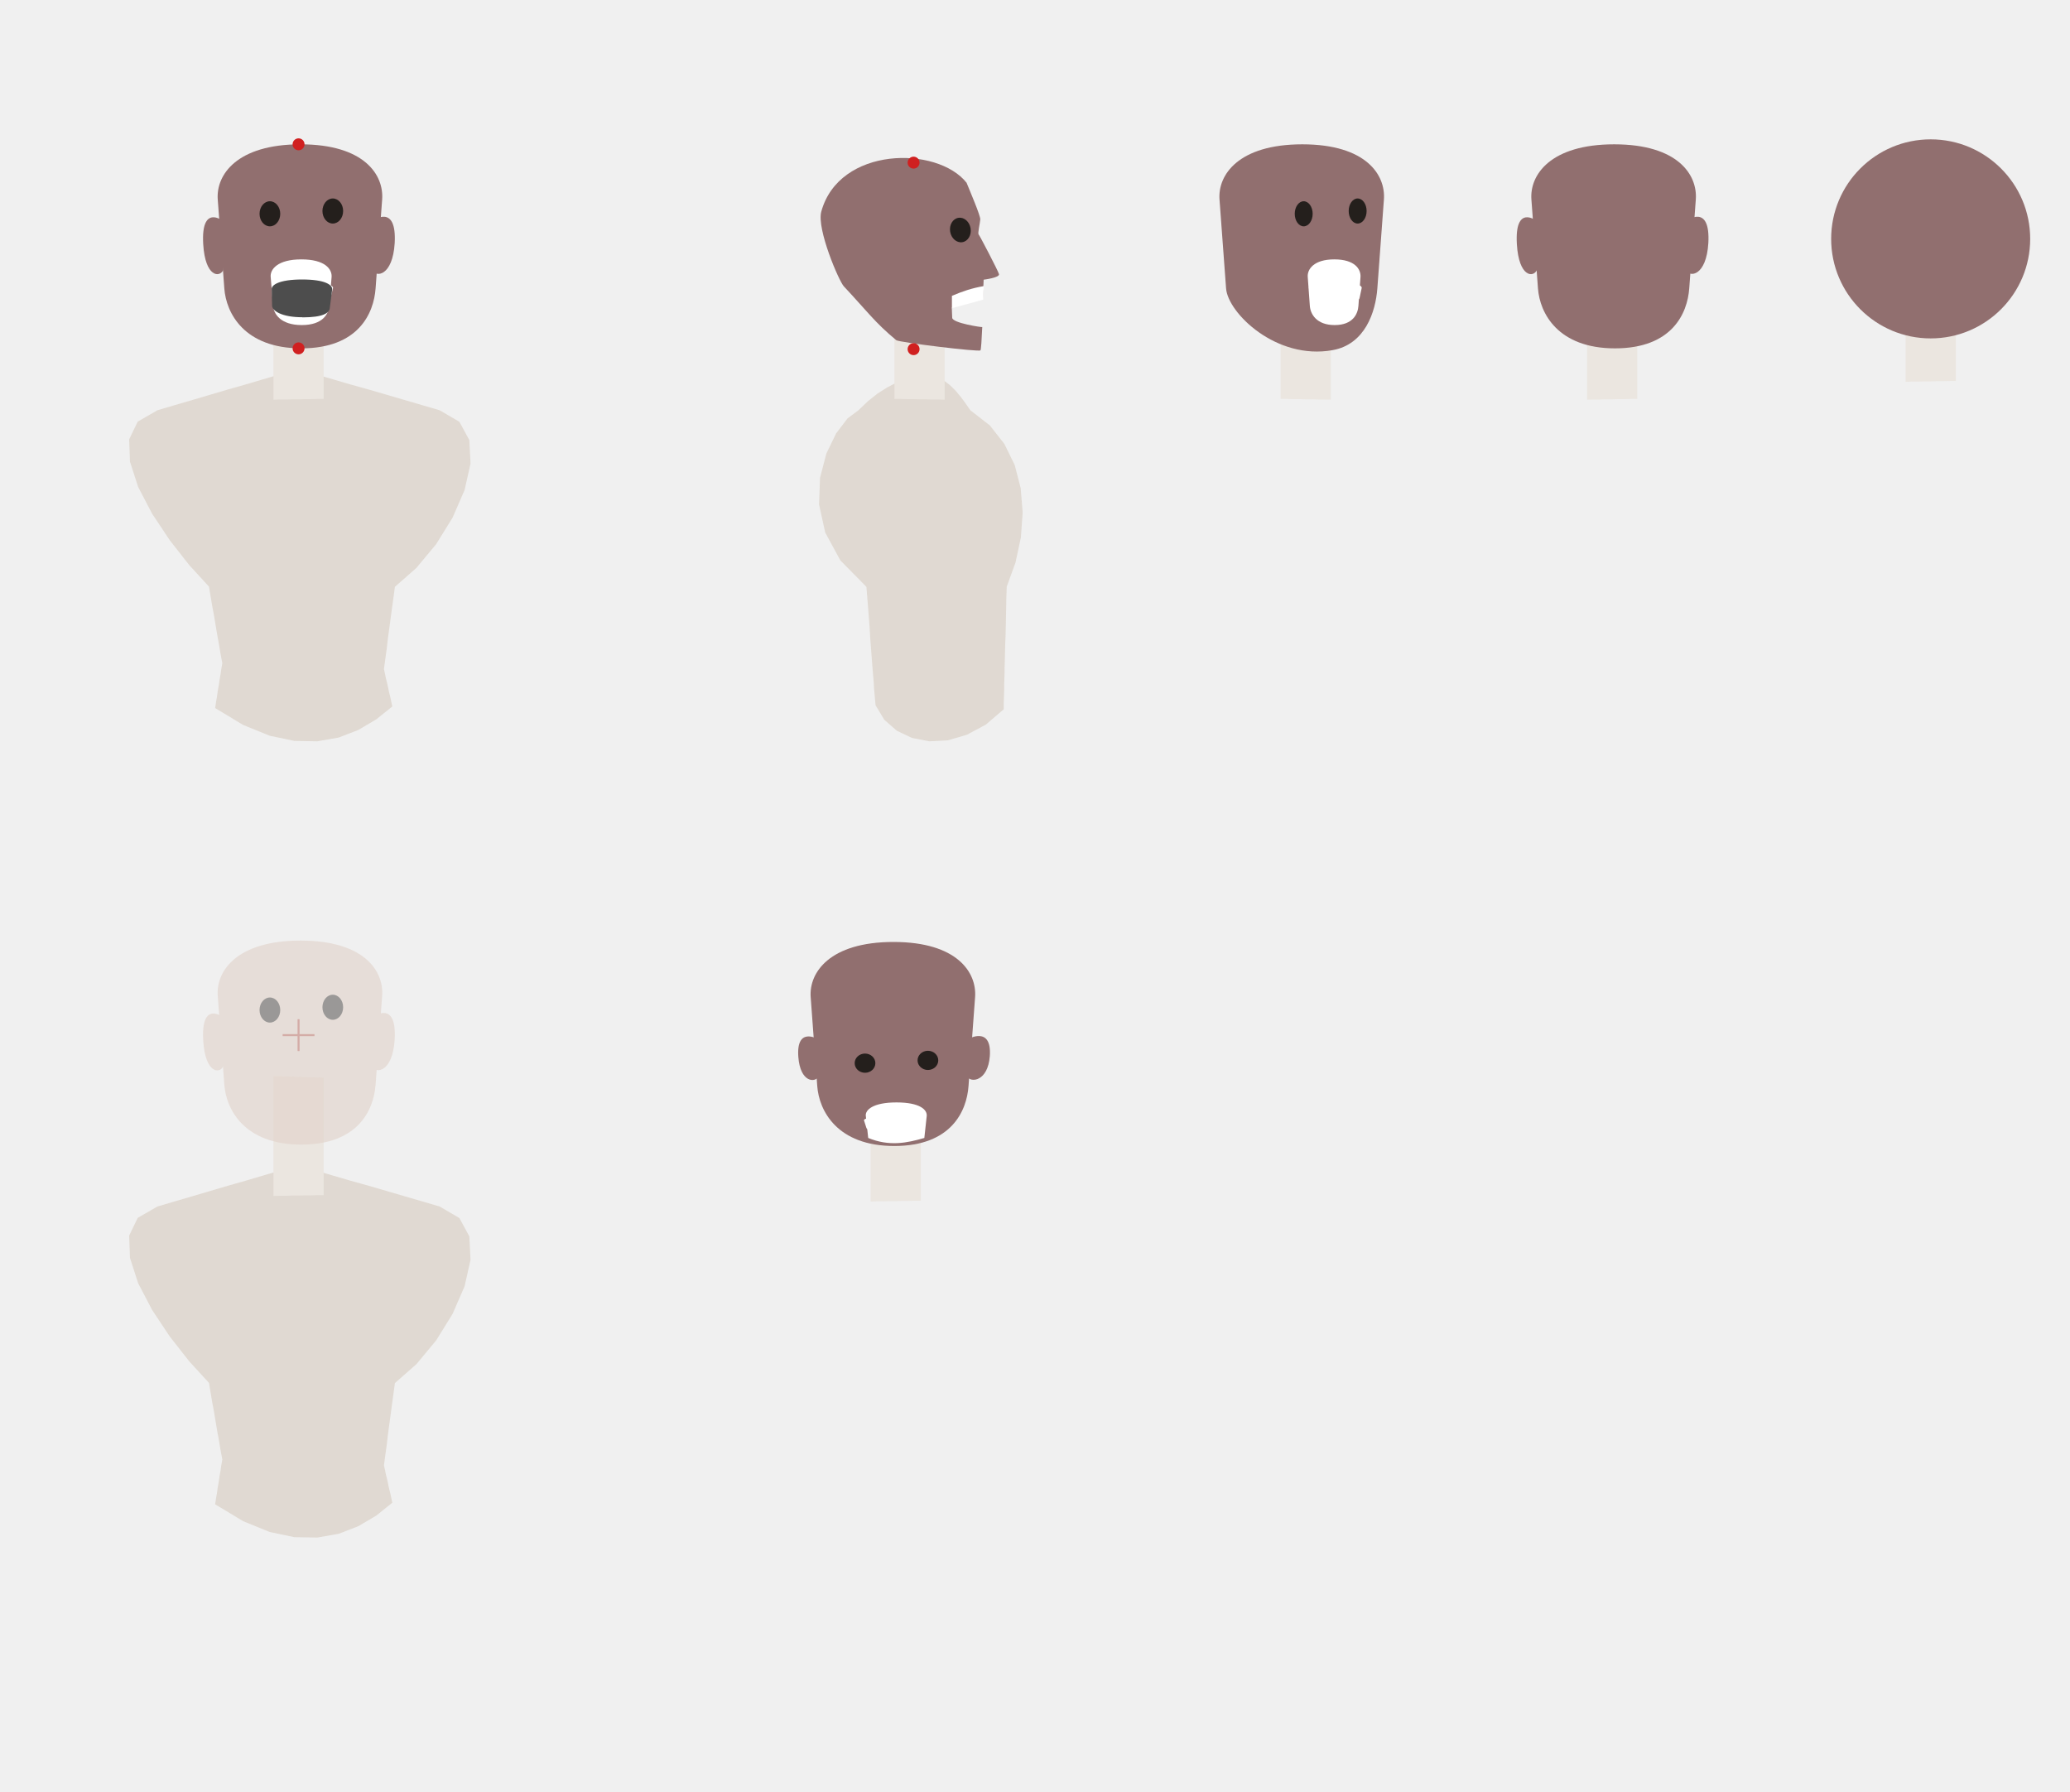
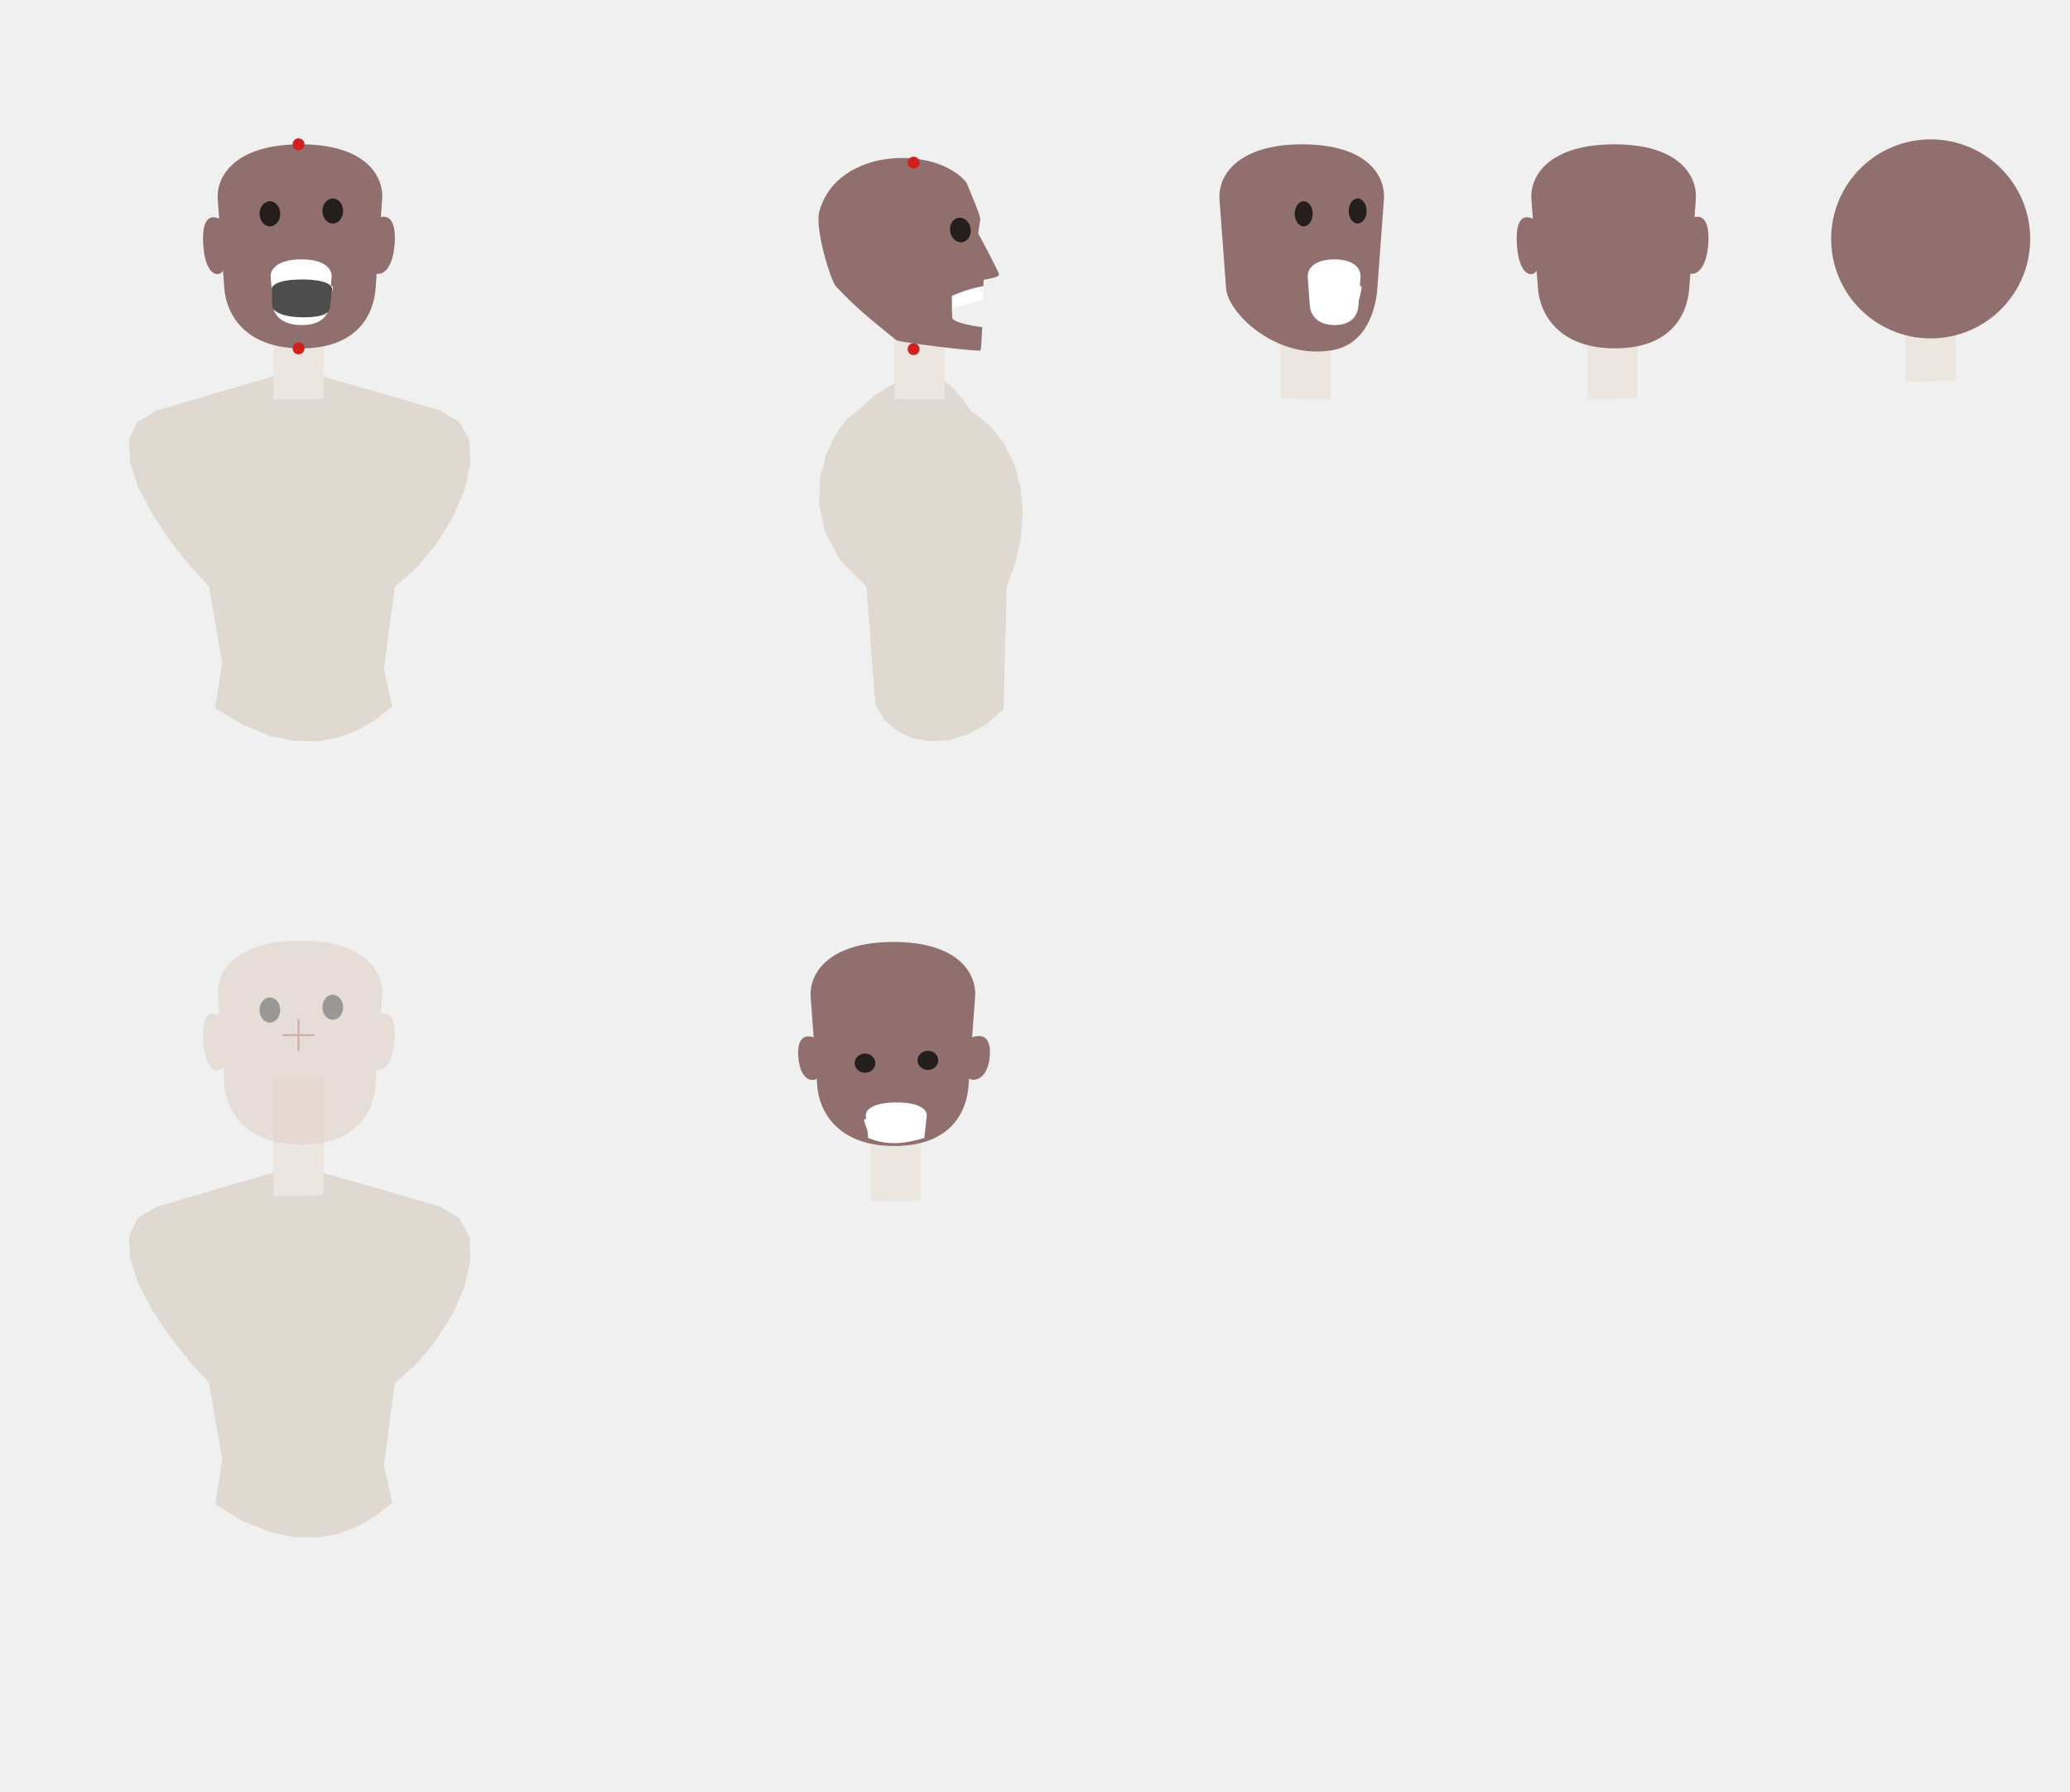
<svg xmlns="http://www.w3.org/2000/svg" width="2080" height="1800" viewBox="-1.5 -1.2 10.4 9" version="1.1" id="svg771" xml:space="preserve">
  <defs id="defs775" />
  <g id="g48">
    <g opacity="0.7" id="g8">
-       <path d="M-0.709 0.861L-0.621 0.835L-0.532 0.809L-0.444 0.783L-0.356 0.757L-0.268 0.732L-0.18 0.706L-0.092 0.68L-0.004 0.654L0.085 0.68L0.174 0.706L0.263 0.732L0.353 0.757L0.442 0.783L0.531 0.809L0.62 0.835L0.709 0.861L0.808 0.919L0.858 1.011L0.864 1.129L0.834 1.262L0.774 1.4L0.691 1.534L0.592 1.653L0.484 1.748L0.477 1.8L0.47 1.851L0.463 1.903L0.456 1.955L0.449 2.006L0.443 2.058L0.436 2.109L0.429 2.161L0.434 2.184L0.439 2.208L0.445 2.232L0.45 2.255L0.455 2.279L0.461 2.302L0.466 2.326L0.471 2.349L0.39 2.414L0.3 2.467L0.202 2.505L0.094 2.524L-0.021 2.522L-0.145 2.496L-0.278 2.442L-0.419 2.357L-0.415 2.329L-0.41 2.301L-0.406 2.272L-0.401 2.244L-0.397 2.216L-0.392 2.188L-0.388 2.16L-0.383 2.132L-0.392 2.084L-0.4 2.036L-0.409 1.987L-0.417 1.939L-0.425 1.891L-0.434 1.843L-0.442 1.795L-0.45 1.747L-0.549 1.639L-0.647 1.514L-0.736 1.38L-0.806 1.246L-0.847 1.119L-0.851 1.007L-0.808 0.918Z" fill="#d9cfc4" />
-       <path d="M-0.126 0.808L-0.126 0.733L-0.126 0.657L-0.126 0.582L-0.126 0.507L-0.126 0.432L-0.126 0.357L-0.126 0.282L-0.126 0.207L-0.095 0.207L-0.063 0.208L-0.032 0.209L0 0.21L0.032 0.211L0.063 0.212L0.095 0.213L0.126 0.214L0.126 0.287L0.126 0.361L0.126 0.435L0.126 0.509L0.126 0.582L0.126 0.656L0.126 0.73L0.126 0.804L0.095 0.804L0.063 0.805L0.032 0.805L0 0.806L-0.032 0.806L-0.063 0.807L-0.095 0.807Z" fill="#e8e1d9" />
-       <path d="M-0.08 0H0.08M0 -0.08V0.08" stroke="#b04040" stroke-width="0.01" fill="none" />
+       <path d="M-0.709 0.861L-0.621 0.835L-0.532 0.809L-0.444 0.783L-0.356 0.757L-0.268 0.732L-0.18 0.706L-0.092 0.68L-0.004 0.654L0.085 0.68L0.174 0.706L0.263 0.732L0.353 0.757L0.442 0.783L0.531 0.809L0.62 0.835L0.709 0.861L0.808 0.919L0.858 1.011L0.864 1.129L0.834 1.262L0.774 1.4L0.691 1.534L0.592 1.653L0.484 1.748L0.477 1.8L0.47 1.851L0.463 1.903L0.456 1.955L0.449 2.006L0.443 2.058L0.436 2.109L0.429 2.161L0.434 2.184L0.439 2.208L0.445 2.232L0.45 2.255L0.455 2.279L0.461 2.302L0.466 2.326L0.471 2.349L0.39 2.414L0.3 2.467L0.202 2.505L0.094 2.524L-0.021 2.522L-0.145 2.496L-0.278 2.442L-0.419 2.357L-0.415 2.329L-0.41 2.301L-0.406 2.272L-0.401 2.244L-0.397 2.216L-0.392 2.188L-0.388 2.16L-0.383 2.132L-0.392 2.084L-0.4 2.036L-0.409 1.987L-0.417 1.939L-0.425 1.891L-0.434 1.843L-0.442 1.795L-0.45 1.747L-0.549 1.639L-0.647 1.514L-0.736 1.38L-0.806 1.246L-0.847 1.119L-0.851 1.007L-0.808 0.918Z" fill="#d9cfc4" id="path4" />
+       <path d="M-0.126 0.808L-0.126 0.733L-0.126 0.657L-0.126 0.582L-0.126 0.507L-0.126 0.432L-0.126 0.357L-0.126 0.282L-0.126 0.207L-0.095 0.207L-0.063 0.208L-0.032 0.209L0 0.21L0.032 0.211L0.063 0.212L0.095 0.213L0.126 0.214L0.126 0.287L0.126 0.361L0.126 0.435L0.126 0.509L0.126 0.582L0.126 0.656L0.126 0.73L0.126 0.804L0.095 0.804L0.063 0.805L0.032 0.805L0 0.806L-0.032 0.806L-0.063 0.807L-0.095 0.807Z" fill="#e8e1d9" id="path6" />
+       <path d="M-0.08 0H0.08M0 -0.08V0.08" stroke="#b04040" stroke-width="0.01" fill="none" id="path8" />
    </g>
    <g id="g16">
      <path style="fill:#916f6f;stroke-width:0.015" d="m 0.014,0.55 c 0.288,0 0.364,-0.177 0.373,-0.301 l 0.033,-0.447 c 0.009,-0.123 -0.089,-0.277 -0.41,-0.277 -0.321,0 -0.425,0.154 -0.416,0.277 l 0.033,0.447 c 0.009,0.123 0.099,0.301 0.387,0.301 z" id="path10" />
      <path style="fill:#916f6f;fill-opacity:1;stroke-width:0.015" d="m 0.37,0.156 0.003,-0.246 c 5.574e-4,-0.002 0.121,-0.091 0.11,0.111 -0.01,0.166 -0.095,0.175 -0.113,0.135 z" id="path12" />
      <path style="fill:#916f6f;fill-opacity:1;stroke-width:0.015" d="m -0.378,0.156 -0.003,-0.246 c -5.575e-4,-0.002 -0.11,-0.085 -0.098,0.117 0.01,0.166 0.083,0.169 0.101,0.129 z" id="path14" />
    </g>
    <g id="g22">
      <ellipse style="fill:#241f1c;stroke-width:0.015" cx="-0.144" cy="-0.126" rx="0.052" ry="0.063" id="ellipse18" />
      <ellipse style="fill:#241f1c;stroke-width:0.015" cx="0.172" cy="-0.14" rx="0.052" ry="0.063" id="ellipse20" />
    </g>
    <g id="g28">
      <g id="g26">
        <path style="fill:#ffffff;fill-opacity:1;stroke-width:0.015" d="m 0.027,0.332 c 0.087,0 0.11,-0.016 0.113,-0.027 l 0.01,-0.04 c 0.003,-0.011 -0.027,-0.025 -0.124,-0.025 -0.097,0 -0.128,0.014 -0.126,0.025 l 0.01,0.04 c 0.003,0.011 0.03,0.027 0.117,0.027 z" id="path24" />
      </g>
    </g>
    <g id="g34">
      <g id="g32">
        <path style="fill:#ffffff;fill-opacity:1;stroke-width:0.015" d="m 0.023,0.329 c 0.107,0 0.135,-0.019 0.138,-0.033 l 0.012,-0.049 c 0.003,-0.013 -0.033,-0.03 -0.152,-0.03 -0.119,0 -0.158,0.017 -0.154,0.03 l 0.012,0.049 c 0.003,0.013 0.037,0.033 0.144,0.033 z" id="path30" />
      </g>
    </g>
    <g id="g40">
      <g id="g38">
        <path style="fill:#ffffff;fill-opacity:1;stroke-width:0.015" d="m 0.016,0.433 c 0.107,0 0.135,-0.057 0.138,-0.097 l 0.012,-0.144 c 0.003,-0.04 -0.033,-0.089 -0.152,-0.089 -0.119,0 -0.158,0.05 -0.154,0.089 l 0.012,0.144 c 0.003,0.04 0.037,0.097 0.144,0.097 z" id="path36" />
      </g>
      <g id="g38-0" transform="matrix(0.9922397,0,0,0.5749407,0.00402333,0.1453661)" style="fill:#4d4d4d;stroke-width:1.324">
        <path style="fill:#4d4d4d;fill-opacity:1;stroke-width:0.02" d="m 0.016,0.433 c 0.107,0 0.135,-0.04 0.138,-0.08 l 0.012,-0.162 c 0.003,-0.04 -0.033,-0.089 -0.152,-0.089 -0.119,0 -0.158,0.05 -0.154,0.089 l 0.002,0.144 c 0.003,0.04 0.047,0.097 0.154,0.097 z" id="path36-9" />
      </g>
    </g>
    <g id="g46">
      <circle cx="0" cy="-0.475" r="0.03" fill="#d02020" id="circle42" />
      <circle cx="0" cy="0.55" r="0.03" fill="#d02020" id="circle44" />
    </g>
  </g>
  <g transform="translate(3 0)" id="g90">
    <g opacity="0.7" id="g56">
-       <path d="M0.375 0.861L0.364 0.845L0.348 0.822L0.328 0.795L0.303 0.765L0.273 0.735L0.236 0.707L0.193 0.681L0.142 0.66L0.115 0.674L0.082 0.687L0.044 0.703L0.002 0.723L-0.044 0.747L-0.091 0.777L-0.139 0.815L-0.187 0.861L-0.242 0.902L-0.299 0.977L-0.348 1.078L-0.38 1.2L-0.385 1.334L-0.354 1.475L-0.278 1.615L-0.147 1.748L-0.143 1.797L-0.139 1.847L-0.135 1.898L-0.131 1.95L-0.128 2.003L-0.124 2.056L-0.12 2.108L-0.116 2.161L-0.114 2.184L-0.112 2.208L-0.11 2.231L-0.109 2.254L-0.107 2.277L-0.105 2.299L-0.103 2.321L-0.101 2.343L-0.057 2.416L0.006 2.471L0.082 2.507L0.169 2.524L0.262 2.519L0.358 2.491L0.453 2.44L0.543 2.363L0.543 2.331L0.544 2.299L0.545 2.269L0.545 2.24L0.546 2.212L0.547 2.185L0.547 2.158L0.548 2.132L0.549 2.087L0.55 2.042L0.552 1.997L0.553 1.952L0.554 1.904L0.555 1.855L0.556 1.803L0.558 1.747L0.602 1.626L0.629 1.5L0.638 1.375L0.628 1.252L0.598 1.136L0.546 1.03L0.473 0.937Z" fill="#d9cfc4" />
-       <path d="M0.246 0.808L0.246 0.733L0.246 0.657L0.246 0.582L0.246 0.507L0.246 0.432L0.246 0.357L0.246 0.282L0.246 0.207L0.215 0.207L0.183 0.208L0.152 0.209L0.12 0.21L0.088 0.211L0.057 0.212L0.025 0.213L-0.006 0.214L-0.006 0.287L-0.006 0.361L-0.006 0.435L-0.006 0.509L-0.006 0.582L-0.006 0.656L-0.006 0.73L-0.006 0.804L0.025 0.804L0.057 0.805L0.088 0.805L0.12 0.806L0.152 0.806L0.183 0.807L0.215 0.807Z" fill="#e8e1d9" />
-       <path d="M-0.08 0H0.08M0 -0.08V0.08" stroke="#b04040" stroke-width="0.01" fill="none" />
+       <path d="M0.375 0.861L0.364 0.845L0.348 0.822L0.328 0.795L0.303 0.765L0.273 0.735L0.236 0.707L0.193 0.681L0.142 0.66L0.115 0.674L0.082 0.687L0.044 0.703L0.002 0.723L-0.044 0.747L-0.091 0.777L-0.139 0.815L-0.187 0.861L-0.242 0.902L-0.299 0.977L-0.348 1.078L-0.38 1.2L-0.385 1.334L-0.354 1.475L-0.278 1.615L-0.147 1.748L-0.143 1.797L-0.139 1.847L-0.135 1.898L-0.131 1.95L-0.128 2.003L-0.124 2.056L-0.12 2.108L-0.116 2.161L-0.114 2.184L-0.112 2.208L-0.11 2.231L-0.109 2.254L-0.107 2.277L-0.105 2.299L-0.103 2.321L-0.101 2.343L-0.057 2.416L0.006 2.471L0.082 2.507L0.169 2.524L0.262 2.519L0.358 2.491L0.453 2.44L0.543 2.363L0.543 2.331L0.544 2.299L0.545 2.269L0.545 2.24L0.546 2.212L0.547 2.185L0.547 2.158L0.548 2.132L0.549 2.087L0.55 2.042L0.552 1.997L0.553 1.952L0.554 1.904L0.555 1.855L0.556 1.803L0.558 1.747L0.602 1.626L0.629 1.5L0.638 1.375L0.628 1.252L0.598 1.136L0.546 1.03L0.473 0.937Z" fill="#d9cfc4" id="path33" />
+       <path d="M0.246 0.808L0.246 0.733L0.246 0.657L0.246 0.582L0.246 0.507L0.246 0.432L0.246 0.357L0.246 0.282L0.246 0.207L0.215 0.207L0.183 0.208L0.152 0.209L0.12 0.21L0.088 0.211L0.057 0.212L0.025 0.213L-0.006 0.214L-0.006 0.287L-0.006 0.361L-0.006 0.435L-0.006 0.509L-0.006 0.582L-0.006 0.656L-0.006 0.73L-0.006 0.804L0.025 0.804L0.057 0.805L0.088 0.805L0.12 0.806L0.152 0.806L0.183 0.807L0.215 0.807Z" fill="#e8e1d9" id="path35" />
+       <path d="M-0.08 0H0.08M0 -0.08V0.08" stroke="#b04040" stroke-width="0.01" fill="none" id="path37" />
    </g>
    <g id="g60">
-       <path style="fill:#916f6f;fill-opacity:1;stroke:none;stroke-width:0.01" d="m 0.357,-0.28 c 0.017,0.042 0.069,0.163 0.068,0.182 -0.001,0.019 -0.014,0.071 -0.008,0.076 0.005,0.005 0.097,0.181 0.102,0.199 0.005,0.018 -0.077,0.028 -0.077,0.028 0,0 -0.001,0.021 -0.004,0.093 l -0.156,0.048 0.002,0.05 c -3.3837e-4,0.027 0.151,0.049 0.151,0.047 -0.003,0.067 -0.006,0.113 -0.009,0.117 -0.008,0.009 -0.408,-0.04 -0.423,-0.051 -0.107,-0.088 -0.153,-0.153 -0.263,-0.27 -0.025,-0.026 -0.137,-0.288 -0.114,-0.375 0.089,-0.329 0.583,-0.333 0.731,-0.145 z" id="path6654" />
+       <path style="fill:#916f6f;fill-opacity:1;stroke:none;stroke-width:0.01" d="m 0.357,-0.28 c 0.017,0.042 0.069,0.163 0.068,0.182 -0.001,0.019 -0.014,0.071 -0.008,0.076 0.005,0.005 0.097,0.181 0.102,0.199 0.005,0.018 -0.077,0.028 -0.077,0.028 0,0 -0.001,0.021 -0.004,0.093 l -0.156,0.048 0.002,0.05 c -3.3837e-4,0.027 0.151,0.049 0.151,0.047 -0.003,0.067 -0.006,0.113 -0.009,0.117 -0.008,0.009 -0.408,-0.04 -0.423,-0.051 -0.107,-0.088 -0.193,-0.153 -0.303,-0.27 -0.025,-0.026 -0.107,-0.288 -0.084,-0.375 0.089,-0.329 0.593,-0.333 0.741,-0.145 z" id="path6654" />
    </g>
    <g id="g64">
      <ellipse style="fill:#241f1c;stroke-width:0.015" cx="0.328" cy="0.008" rx="0.052" ry="0.062" transform="rotate(-9.201606)" id="ellipse62" />
    </g>
    <g id="g70" style="display:none">
      <g transform="translate(0.07057594,0.1048348)" id="g68" style="fill:#916f6f;fill-opacity:1">
        <path style="fill:#916f6f;fill-opacity:1;stroke-width:0.015" d="m 0.365,0.347 0.002,-0.067 -0.163,0.005 4.5937e-4,0.028 z" id="path66" />
      </g>
    </g>
    <g id="g76" style="display:none">
      <g id="g74" transform="translate(0.01870841,0.04887576)">
        <path style="fill:#ffffff;fill-opacity:1;stroke-width:0.015" d="M 0.417,0.306 0.421,0.245 C 0.367,0.255 0.315,0.269 0.263,0.294 l 0.002,0.055 z" id="path72" />
      </g>
    </g>
    <g id="g82" style="display:inline">
      <g id="g80" transform="translate(0.05958686,-0.01072563)">
        <path style="fill:#ffffff;fill-opacity:1;stroke-width:0.015" d="m 0.223,0.359 0.157,-0.043 0.003,-0.068 c -0.06,0.01 -0.109,0.027 -0.16,0.049 z" id="path78" />
      </g>
    </g>
    <g id="g88">
      <circle cx="0.09" cy="-0.383" r="0.03" fill="#d02020" id="circle84" />
      <circle cx="0.09" cy="0.554" r="0.03" fill="#d02020" id="circle86" />
    </g>
  </g>
  <g transform="translate(0 4)" id="g128">
    <g opacity="0.7" id="g114">
-       <path d="M-0.709 0.861L-0.621 0.835L-0.532 0.809L-0.444 0.783L-0.356 0.757L-0.268 0.732L-0.18 0.706L-0.092 0.68L-0.004 0.654L0.085 0.68L0.174 0.706L0.263 0.732L0.353 0.757L0.442 0.783L0.531 0.809L0.62 0.835L0.709 0.861L0.808 0.919L0.858 1.011L0.864 1.129L0.834 1.262L0.774 1.4L0.691 1.534L0.592 1.653L0.484 1.748L0.477 1.8L0.47 1.851L0.463 1.903L0.456 1.955L0.449 2.006L0.443 2.058L0.436 2.109L0.429 2.161L0.434 2.184L0.439 2.208L0.445 2.232L0.45 2.255L0.455 2.279L0.461 2.302L0.466 2.326L0.471 2.349L0.39 2.414L0.3 2.467L0.202 2.505L0.094 2.524L-0.021 2.522L-0.145 2.496L-0.278 2.442L-0.419 2.357L-0.415 2.329L-0.41 2.301L-0.406 2.272L-0.401 2.244L-0.397 2.216L-0.392 2.188L-0.388 2.16L-0.383 2.132L-0.392 2.084L-0.4 2.036L-0.409 1.987L-0.417 1.939L-0.425 1.891L-0.434 1.843L-0.442 1.795L-0.45 1.747L-0.549 1.639L-0.647 1.514L-0.736 1.38L-0.806 1.246L-0.847 1.119L-0.851 1.007L-0.808 0.918Z" fill="#d9cfc4" />
-       <path d="M-0.126 0.808L-0.126 0.733L-0.126 0.657L-0.126 0.582L-0.126 0.507L-0.126 0.432L-0.126 0.357L-0.126 0.282L-0.126 0.207L-0.095 0.207L-0.063 0.208L-0.032 0.209L0 0.21L0.032 0.211L0.063 0.212L0.095 0.213L0.126 0.214L0.126 0.287L0.126 0.361L0.126 0.435L0.126 0.509L0.126 0.582L0.126 0.656L0.126 0.73L0.126 0.804L0.095 0.804L0.063 0.805L0.032 0.805L0 0.806L-0.032 0.806L-0.063 0.807L-0.095 0.807Z" fill="#e8e1d9" />
-       <path d="M-0.08 0H0.08M0 -0.08V0.08" stroke="#b04040" stroke-width="0.01" fill="none" />
-       <g opacity="0.6">
-         <g>
-           <path style="fill:#d9c3b6;stroke-width:0.015" d="m 0.014,0.55 c 0.288,0 0.364,-0.177 0.373,-0.301 l 0.033,-0.447 c 0.009,-0.123 -0.089,-0.277 -0.41,-0.277 -0.321,0 -0.425,0.154 -0.416,0.277 l 0.033,0.447 c 0.009,0.123 0.099,0.301 0.387,0.301 z" />
-           <path style="fill:#d9c3b6;fill-opacity:1;stroke-width:0.015" d="m 0.37,0.156 0.003,-0.246 c 5.574e-4,-0.002 0.121,-0.091 0.11,0.111 -0.01,0.166 -0.095,0.175 -0.113,0.135 z" />
-           <path style="fill:#d9c3b6;fill-opacity:1;stroke-width:0.015" d="m -0.378,0.156 -0.003,-0.246 c -5.575e-4,-0.002 -0.11,-0.085 -0.098,0.117 0.01,0.166 0.083,0.169 0.101,0.129 z" />
-         </g>
-         <g>
-           <ellipse style="fill:#241f1c;stroke-width:0.015" cx="-0.144" cy="-0.126" rx="0.052" ry="0.063" />
-           <ellipse style="fill:#241f1c;stroke-width:0.015" cx="0.172" cy="-0.14" rx="0.052" ry="0.063" />
+       <path d="M-0.709 0.861L-0.621 0.835L-0.532 0.809L-0.444 0.783L-0.356 0.757L-0.268 0.732L-0.18 0.706L-0.092 0.68L-0.004 0.654L0.085 0.68L0.174 0.706L0.263 0.732L0.353 0.757L0.442 0.783L0.531 0.809L0.62 0.835L0.709 0.861L0.808 0.919L0.858 1.011L0.864 1.129L0.834 1.262L0.774 1.4L0.691 1.534L0.592 1.653L0.484 1.748L0.477 1.8L0.47 1.851L0.463 1.903L0.456 1.955L0.449 2.006L0.443 2.058L0.436 2.109L0.429 2.161L0.434 2.184L0.439 2.208L0.445 2.232L0.45 2.255L0.455 2.279L0.461 2.302L0.466 2.326L0.471 2.349L0.39 2.414L0.3 2.467L0.202 2.505L0.094 2.524L-0.021 2.522L-0.145 2.496L-0.278 2.442L-0.419 2.357L-0.415 2.329L-0.41 2.301L-0.406 2.272L-0.401 2.244L-0.397 2.216L-0.392 2.188L-0.388 2.16L-0.383 2.132L-0.392 2.084L-0.4 2.036L-0.409 1.987L-0.417 1.939L-0.425 1.891L-0.434 1.843L-0.442 1.795L-0.45 1.747L-0.549 1.639L-0.647 1.514L-0.736 1.38L-0.806 1.246L-0.847 1.119L-0.851 1.007L-0.808 0.918Z" fill="#d9cfc4" id="path57" />
+       <path d="M-0.126 0.808L-0.126 0.733L-0.126 0.657L-0.126 0.582L-0.126 0.507L-0.126 0.432L-0.126 0.357L-0.126 0.282L-0.126 0.207L-0.095 0.207L-0.063 0.208L-0.032 0.209L0 0.21L0.032 0.211L0.063 0.212L0.095 0.213L0.126 0.214L0.126 0.287L0.126 0.361L0.126 0.435L0.126 0.509L0.126 0.582L0.126 0.656L0.126 0.73L0.126 0.804L0.095 0.804L0.063 0.805L0.032 0.805L0 0.806L-0.032 0.806L-0.063 0.807L-0.095 0.807Z" fill="#e8e1d9" id="path59" />
+       <path d="M-0.08 0H0.08M0 -0.08V0.08" stroke="#b04040" stroke-width="0.01" fill="none" id="path61" />
+       <g opacity="0.6" id="g77">
+         <g id="g69">
+           <path style="fill:#d9c3b6;stroke-width:0.015" d="m 0.014,0.55 c 0.288,0 0.364,-0.177 0.373,-0.301 l 0.033,-0.447 c 0.009,-0.123 -0.089,-0.277 -0.41,-0.277 -0.321,0 -0.425,0.154 -0.416,0.277 l 0.033,0.447 c 0.009,0.123 0.099,0.301 0.387,0.301 z" id="path63" />
+           <path style="fill:#d9c3b6;fill-opacity:1;stroke-width:0.015" d="m 0.37,0.156 0.003,-0.246 c 5.574e-4,-0.002 0.121,-0.091 0.11,0.111 -0.01,0.166 -0.095,0.175 -0.113,0.135 z" id="path65" />
+           <path style="fill:#d9c3b6;fill-opacity:1;stroke-width:0.015" d="m -0.378,0.156 -0.003,-0.246 c -5.575e-4,-0.002 -0.11,-0.085 -0.098,0.117 0.01,0.166 0.083,0.169 0.101,0.129 z" id="path67" />
+         </g>
+         <g id="g75">
+           <ellipse style="fill:#241f1c;stroke-width:0.015" cx="-0.144" cy="-0.126" rx="0.052" ry="0.063" id="ellipse71" />
+           <ellipse style="fill:#241f1c;stroke-width:0.015" cx="0.172" cy="-0.14" rx="0.052" ry="0.063" id="ellipse73" />
        </g>
      </g>
    </g>
    <g id="g116" />
    <g id="g118" />
    <g id="g120" />
    <g id="g122" />
    <g id="g124" />
    <g id="g126" />
  </g>
  <g transform="translate(3 4)" id="g500">
    <g opacity="0.7" id="g134">
-       <path d="M-0.126 0.836L-0.126 0.761L-0.126 0.685L-0.126 0.61L-0.126 0.535L-0.126 0.46L-0.126 0.385L-0.126 0.31L-0.126 0.235L-0.095 0.235L-0.063 0.236L-0.032 0.237L0 0.238L0.032 0.239L0.063 0.24L0.095 0.241L0.126 0.242L0.126 0.315L0.126 0.389L0.126 0.463L0.126 0.537L0.126 0.61L0.126 0.684L0.126 0.758L0.126 0.832L0.095 0.832L0.063 0.833L0.032 0.833L0 0.834L-0.032 0.834L-0.063 0.835L-0.095 0.835Z" fill="#e8e1d9" />
-       <path d="M-0.08 0H0.08M0 -0.08V0.08" stroke="#b04040" stroke-width="0.01" fill="none" />
+       <path d="M-0.126 0.836L-0.126 0.761L-0.126 0.685L-0.126 0.61L-0.126 0.535L-0.126 0.46L-0.126 0.385L-0.126 0.31L-0.126 0.235L-0.095 0.235L-0.063 0.236L-0.032 0.237L0 0.238L0.032 0.239L0.063 0.24L0.095 0.241L0.126 0.242L0.126 0.315L0.126 0.389L0.126 0.463L0.126 0.537L0.126 0.61L0.126 0.684L0.126 0.758L0.126 0.832L0.095 0.832L0.063 0.833L0.032 0.833L0 0.834L-0.032 0.834L-0.063 0.835L-0.095 0.835Z" fill="#e8e1d9" id="path87" />
+       <path d="M-0.08 0H0.08M0 -0.08V0.08" stroke="#b04040" stroke-width="0.01" fill="none" id="path89" />
    </g>
    <g id="front-down-skin">
      <g transform="matrix(1,0,0,0.766,-0.01,0.0897)" id="g411">
        <g id="g409">
          <path style="fill:#916f6f;fill-opacity:1;stroke-width:0.015" d="m -0.378,0.156 -0.003,-0.246 c -5.575e-4,-0.002 -0.11,-0.085 -0.098,0.117 0.01,0.166 0.083,0.169 0.101,0.129 z" id="path407" />
        </g>
      </g>
      <g transform="matrix(1,0,0,0.766,-0.01,0.0897)" id="g417">
        <g id="g415">
          <path style="fill:#916f6f;fill-opacity:1;stroke-width:0.015" d="m 0.37,0.156 0.003,-0.246 c 5.574e-4,-0.002 0.121,-0.091 0.11,0.111 -0.01,0.166 -0.095,0.175 -0.113,0.135 z" id="path413" />
        </g>
      </g>
      <path style="fill:#916f6f;stroke-width:0.015" d="m -0.007,0.557 c 0.288,0 0.364,-0.177 0.373,-0.301 l 0.033,-0.447 c 0.009,-0.123 -0.089,-0.277 -0.41,-0.277 -0.321,0 -0.425,0.154 -0.416,0.277 l 0.033,0.447 c 0.009,0.123 0.099,0.301 0.387,0.301 z" id="path10-5" />
    </g>
    <g id="front-down-eyes">
      <g id="g462" transform="translate(-0.01)">
        <g transform="matrix(1,0,0,0.766,0,0.2374)" id="g460">
          <g id="g458">
            <ellipse style="fill:#241f1c;stroke-width:0.015" cx="-0.144" cy="-0.126" rx="0.052" ry="0.063" id="ellipse456" />
          </g>
        </g>
      </g>
      <g id="g470" transform="translate(-0.01)">
        <g transform="matrix(1,0,0,0.766,0,0.2341)" id="g468">
          <g id="g466">
            <ellipse style="fill:#241f1c;stroke-width:0.015" cx="0.172" cy="-0.14" rx="0.052" ry="0.063" id="ellipse464" />
          </g>
        </g>
      </g>
    </g>
    <g id="front-down-mouth-1">
      <g id="g479" transform="translate(-0.0211653,0.00238347)">
        <g transform="matrix(1,0,0,0.766,0,0.2594)" id="g477">
          <g id="g475">
            <path style="fill:#ffffff;fill-opacity:1;stroke-width:0.015" d="m 0.027,0.332 c 0.087,0 0.11,-0.016 0.113,-0.027 l 0.01,-0.04 c 0.003,-0.011 -0.027,-0.025 -0.124,-0.025 -0.097,0 -0.128,0.014 -0.126,0.025 l 0.01,0.04 c 0.003,0.011 0.03,0.027 0.117,0.027 z" id="path473" />
          </g>
        </g>
      </g>
    </g>
    <g id="front-down-mouth-2">
      <g id="g488" transform="translate(-0.0259322,-0.0190678)">
        <g transform="matrix(1,0,0,0.766,0,0.259)" id="g486">
          <g id="g484">
            <path style="fill:#ffffff;fill-opacity:1;stroke-width:0.015" d="m 0.023,0.329 c 0.107,0 0.135,-0.019 0.138,-0.033 l 0.012,-0.049 c 0.003,-0.013 -0.033,-0.03 -0.152,-0.03 -0.119,0 -0.158,0.017 -0.154,0.03 l 0.012,0.049 c 0.003,0.013 0.037,0.033 0.144,0.033 z" id="path482" />
          </g>
        </g>
      </g>
    </g>
    <g id="front-down-mouth-3">
      <g id="g497" transform="translate(-0.01)">
        <g transform="matrix(1,0,0,0.766,0,0.2592)" id="g495">
          <g id="g493">
            <path style="fill:#ffffff;fill-opacity:1;stroke-width:0.015" d="m 0.154,0.336 0.012,-0.144 c 0.003,-0.04 -0.033,-0.089 -0.152,-0.089 -0.119,0 -0.158,0.05 -0.154,0.089 l 0.012,0.144 c 0.106,0.057 0.195,0.033 0.282,0 z" id="path491" />
          </g>
        </g>
      </g>
    </g>
  </g>
  <g id="quarter" transform="translate(5 0)">
    <g opacity="0.7" id="g506">
-       <path d="M0.186 0.808L0.186 0.733L0.186 0.657L0.186 0.582L0.186 0.507L0.186 0.432L0.186 0.357L0.186 0.282L0.186 0.207L0.155 0.207L0.123 0.208L0.092 0.209L0.06 0.21L0.028 0.211L-0.003 0.212L-0.035 0.213L-0.066 0.214L-0.066 0.287L-0.066 0.361L-0.066 0.435L-0.066 0.509L-0.066 0.582L-0.066 0.656L-0.066 0.73L-0.066 0.804L-0.035 0.804L-0.003 0.805L0.028 0.805L0.06 0.806L0.092 0.806L0.123 0.807L0.155 0.807Z" fill="#e8e1d9" />
-       <path d="M-0.08 0H0.08M0 -0.08V0.08" stroke="#b04040" stroke-width="0.01" fill="none" />
+       <path d="M0.186 0.808L0.186 0.733L0.186 0.657L0.186 0.582L0.186 0.507L0.186 0.432L0.186 0.357L0.186 0.282L0.186 0.207L0.155 0.207L0.123 0.208L0.092 0.209L0.06 0.21L0.028 0.211L-0.003 0.212L-0.035 0.213L-0.066 0.214L-0.066 0.287L-0.066 0.361L-0.066 0.435L-0.066 0.509L-0.066 0.582L-0.066 0.656L-0.066 0.73L-0.066 0.804L-0.035 0.804L-0.003 0.805L0.028 0.805L0.06 0.806L0.092 0.806L0.123 0.807L0.155 0.807Z" fill="#e8e1d9" id="path125" />
+       <path d="M-0.08 0H0.08M0 -0.08V0.08" stroke="#b04040" stroke-width="0.01" fill="none" id="path127" />
    </g>
    <g id="quarter-skin">
      <path style="fill:#916f6f;stroke-width:0.015" d="M 0.195,0.559 C 0.358,0.53 0.411,0.368 0.42,0.249 l 0.033,-0.447 C 0.462,-0.321 0.364,-0.475 0.043,-0.475 c -0.321,0 -0.425,0.154 -0.416,0.277 l 0.033,0.447 c 0.009,0.123 0.252,0.361 0.535,0.31 z" id="path10-7" />
    </g>
    <g id="quarter-eyes">
      <g id="g732" transform="translate(-0.01)">
        <g transform="matrix(0.866,0,0,1,0.1821,0)" id="g730">
          <g id="g728">
            <ellipse style="fill:#241f1c;stroke-width:0.015" cx="0.172" cy="-0.14" rx="0.052" ry="0.063" id="ellipse726" />
          </g>
        </g>
      </g>
      <g id="g740" transform="translate(-0.01)">
        <g transform="matrix(0.866,0,0,1,0.1847,0)" id="g738">
          <g id="g736">
            <ellipse style="fill:#241f1c;stroke-width:0.015" cx="-0.144" cy="-0.126" rx="0.052" ry="0.063" id="ellipse734" />
          </g>
        </g>
      </g>
    </g>
    <g id="quarter-mouth-1">
      <g id="g749" transform="translate(-0.01)">
        <g transform="matrix(0.866,0,0,1,0.2017,0)" id="g747">
          <g id="g745">
            <path style="fill:#ffffff;fill-opacity:1;stroke-width:0.015" d="m 0.027,0.332 c 0.087,0 0.11,-0.016 0.113,-0.027 l 0.01,-0.04 c 0.003,-0.011 -0.027,-0.025 -0.124,-0.025 -0.097,0 -0.128,0.014 -0.126,0.025 l 0.01,0.04 c 0.003,0.011 0.03,0.027 0.117,0.027 z" id="path743" />
          </g>
        </g>
      </g>
    </g>
    <g id="quarter-mouth-2">
      <g id="g758" transform="translate(-0.01)">
        <g transform="matrix(0.866,0,0,1,0.2015,0)" id="g756">
          <g id="g754">
            <path style="fill:#ffffff;fill-opacity:1;stroke-width:0.015" d="m 0.023,0.329 c 0.107,0 0.135,-0.019 0.138,-0.033 l 0.012,-0.049 c 0.003,-0.013 -0.033,-0.03 -0.152,-0.03 -0.119,0 -0.158,0.017 -0.154,0.03 l 0.012,0.049 c 0.003,0.013 0.037,0.033 0.144,0.033 z" id="path752" />
          </g>
        </g>
      </g>
    </g>
    <g id="quarter-mouth-3">
      <g id="g767" transform="translate(-0.01)">
        <g transform="matrix(0.866,0,0,1,0.2016,0)" id="g765">
          <g id="g763">
            <path style="fill:#ffffff;fill-opacity:1;stroke-width:0.015" d="m 0.016,0.433 c 0.107,0 0.135,-0.057 0.138,-0.097 l 0.012,-0.144 c 0.003,-0.04 -0.033,-0.089 -0.152,-0.089 -0.119,0 -0.158,0.05 -0.154,0.089 l 0.012,0.144 c 0.003,0.04 0.037,0.097 0.144,0.097 z" id="path761" />
          </g>
        </g>
      </g>
    </g>
  </g>
  <g id="back-view" transform="translate(6.6 0)">
    <g opacity="0.7" id="g6082">
-       <path d="M-0.126 0.808L-0.126 0.733L-0.126 0.657L-0.126 0.582L-0.126 0.507L-0.126 0.432L-0.126 0.357L-0.126 0.282L-0.126 0.207L-0.095 0.207L-0.063 0.208L-0.032 0.209L0 0.21L0.032 0.211L0.063 0.212L0.095 0.213L0.126 0.214L0.126 0.287L0.126 0.361L0.126 0.435L0.126 0.509L0.126 0.582L0.126 0.656L0.126 0.73L0.126 0.804L0.095 0.804L0.063 0.805L0.032 0.805L0 0.806L-0.032 0.806L-0.063 0.807L-0.095 0.807Z" fill="#e8e1d9" />
-       <path d="M-0.08 0H0.08M0 -0.08V0.08" stroke="#b04040" stroke-width="0.01" fill="none" />
+       <path d="M-0.126 0.808L-0.126 0.733L-0.126 0.657L-0.126 0.582L-0.126 0.507L-0.126 0.432L-0.126 0.357L-0.126 0.282L-0.126 0.207L-0.095 0.207L-0.063 0.208L-0.032 0.209L0 0.21L0.032 0.211L0.063 0.212L0.095 0.213L0.126 0.214L0.126 0.287L0.126 0.361L0.126 0.435L0.126 0.509L0.126 0.582L0.126 0.656L0.126 0.73L0.126 0.804L0.095 0.804L0.063 0.805L0.032 0.805L0 0.806L-0.032 0.806L-0.063 0.807L-0.095 0.807Z" fill="#e8e1d9" id="path157" />
+       <path d="M-0.08 0H0.08M0 -0.08V0.08" stroke="#b04040" stroke-width="0.01" fill="none" id="path159" />
    </g>
    <g id="back-view-skin">
      <g id="g6090">
        <path style="fill:#916f6f;stroke-width:0.015" d="m 0.014,0.55 c 0.288,0 0.364,-0.177 0.373,-0.301 l 0.033,-0.447 c 0.009,-0.123 -0.089,-0.277 -0.41,-0.277 -0.321,0 -0.425,0.154 -0.416,0.277 l 0.033,0.447 c 0.009,0.123 0.099,0.301 0.387,0.301 z" id="path6084" />
        <path style="fill:#916f6f;fill-opacity:1;stroke-width:0.015" d="m 0.37,0.156 0.003,-0.246 c 5.574e-4,-0.002 0.121,-0.091 0.11,0.111 -0.01,0.166 -0.095,0.175 -0.113,0.135 z" id="path6086" />
        <path style="fill:#916f6f;fill-opacity:1;stroke-width:0.015" d="m -0.378,0.156 -0.003,-0.246 c -5.575e-4,-0.002 -0.11,-0.085 -0.098,0.117 0.01,0.166 0.083,0.169 0.101,0.129 z" id="path6088" />
      </g>
    </g>
  </g>
  <g id="top" transform="translate(8.2 0)">
    <g opacity="0.7" id="g6098">
-       <path d="M-0.126 0.718L-0.126 0.643L-0.126 0.567L-0.126 0.492L-0.126 0.417L-0.126 0.342L-0.126 0.267L-0.126 0.192L-0.126 0.117L-0.095 0.117L-0.063 0.118L-0.032 0.119L0 0.12L0.032 0.121L0.063 0.122L0.095 0.123L0.126 0.124L0.126 0.197L0.126 0.271L0.126 0.345L0.126 0.419L0.126 0.492L0.126 0.566L0.126 0.64L0.126 0.714L0.095 0.714L0.063 0.715L0.032 0.715L0 0.716L-0.032 0.716L-0.063 0.717L-0.095 0.717Z" fill="#e8e1d9" />
-       <path d="M-0.08 0H0.08M0 -0.08V0.08" stroke="#b04040" stroke-width="0.01" fill="none" />
+       <path d="M-0.126 0.718L-0.126 0.643L-0.126 0.567L-0.126 0.492L-0.126 0.417L-0.126 0.342L-0.126 0.267L-0.126 0.192L-0.126 0.117L-0.095 0.117L-0.063 0.118L-0.032 0.119L0 0.12L0.032 0.121L0.063 0.122L0.095 0.123L0.126 0.124L0.126 0.197L0.126 0.271L0.126 0.345L0.126 0.419L0.126 0.492L0.126 0.566L0.126 0.64L0.126 0.714L0.095 0.714L0.063 0.715L0.032 0.715L0 0.716L-0.032 0.716L-0.063 0.717L-0.095 0.717Z" fill="#e8e1d9" id="path168" />
+       <path d="M-0.08 0H0.08M0 -0.08V0.08" stroke="#b04040" stroke-width="0.01" fill="none" id="path170" />
    </g>
    <g id="top-skin">
      <circle cx="0" cy="0" r="0.5" style="fill:#916f6f" id="circle6100" />
    </g>
  </g>
</svg>
